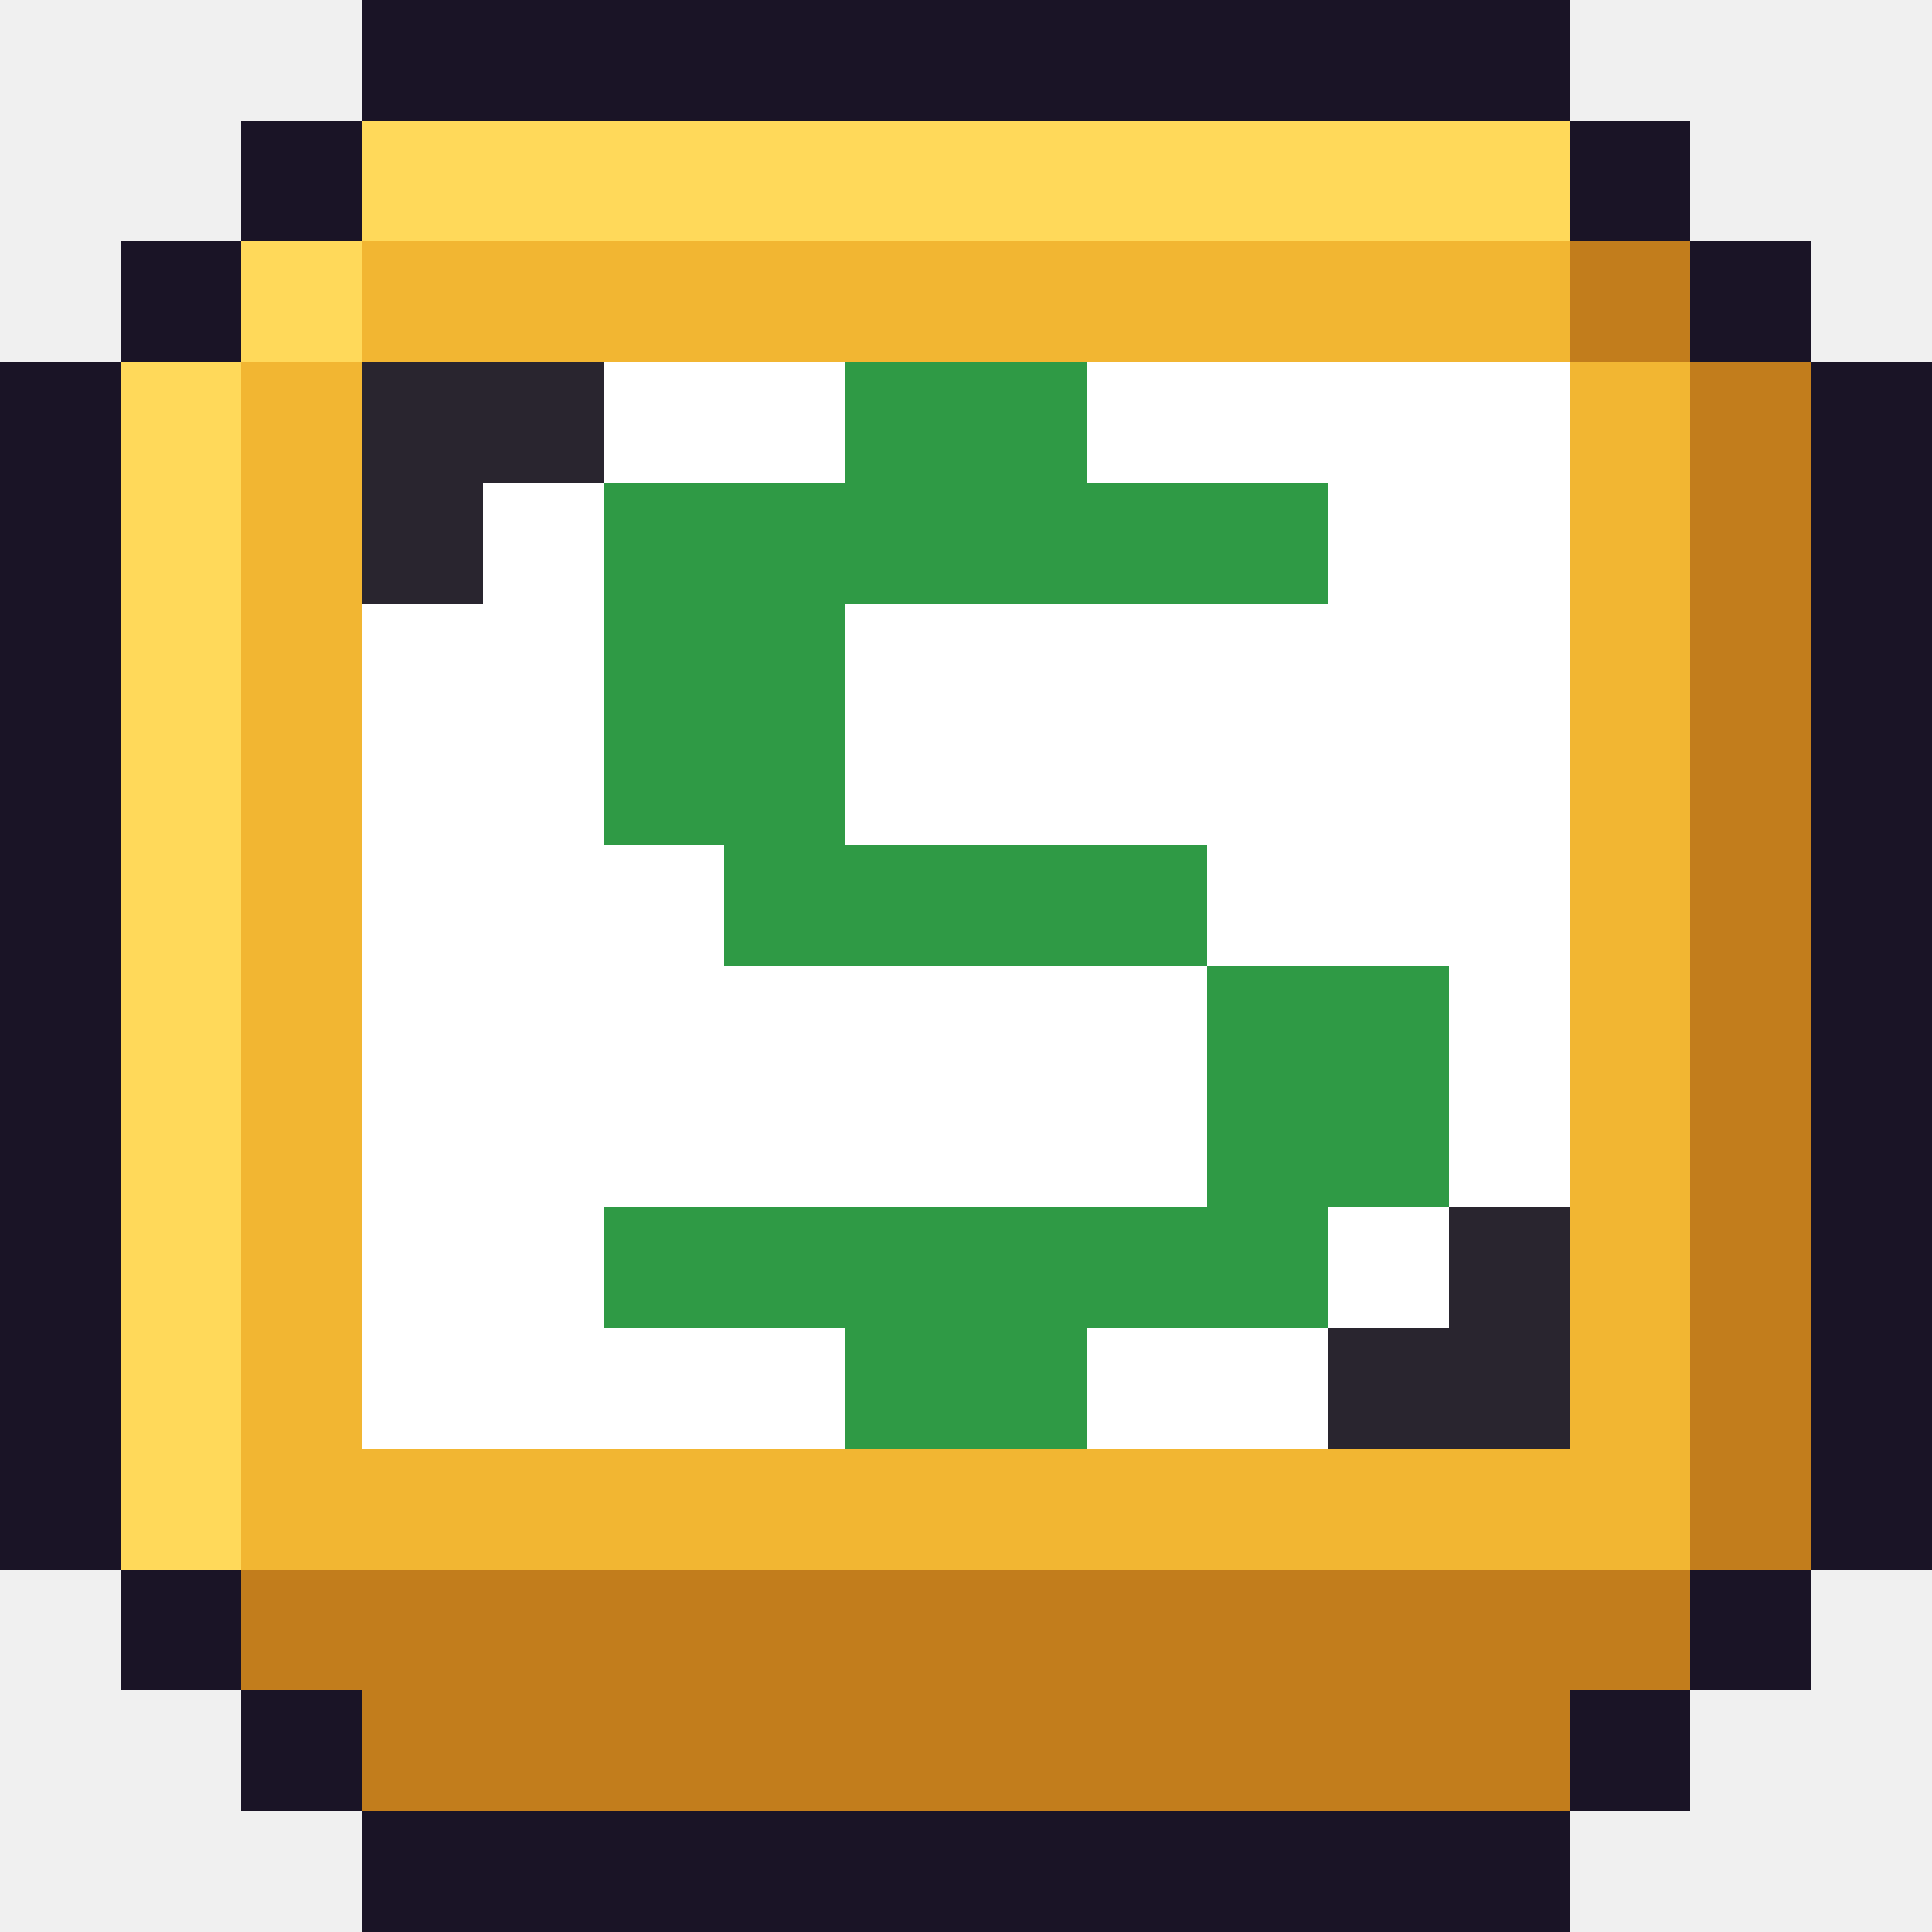
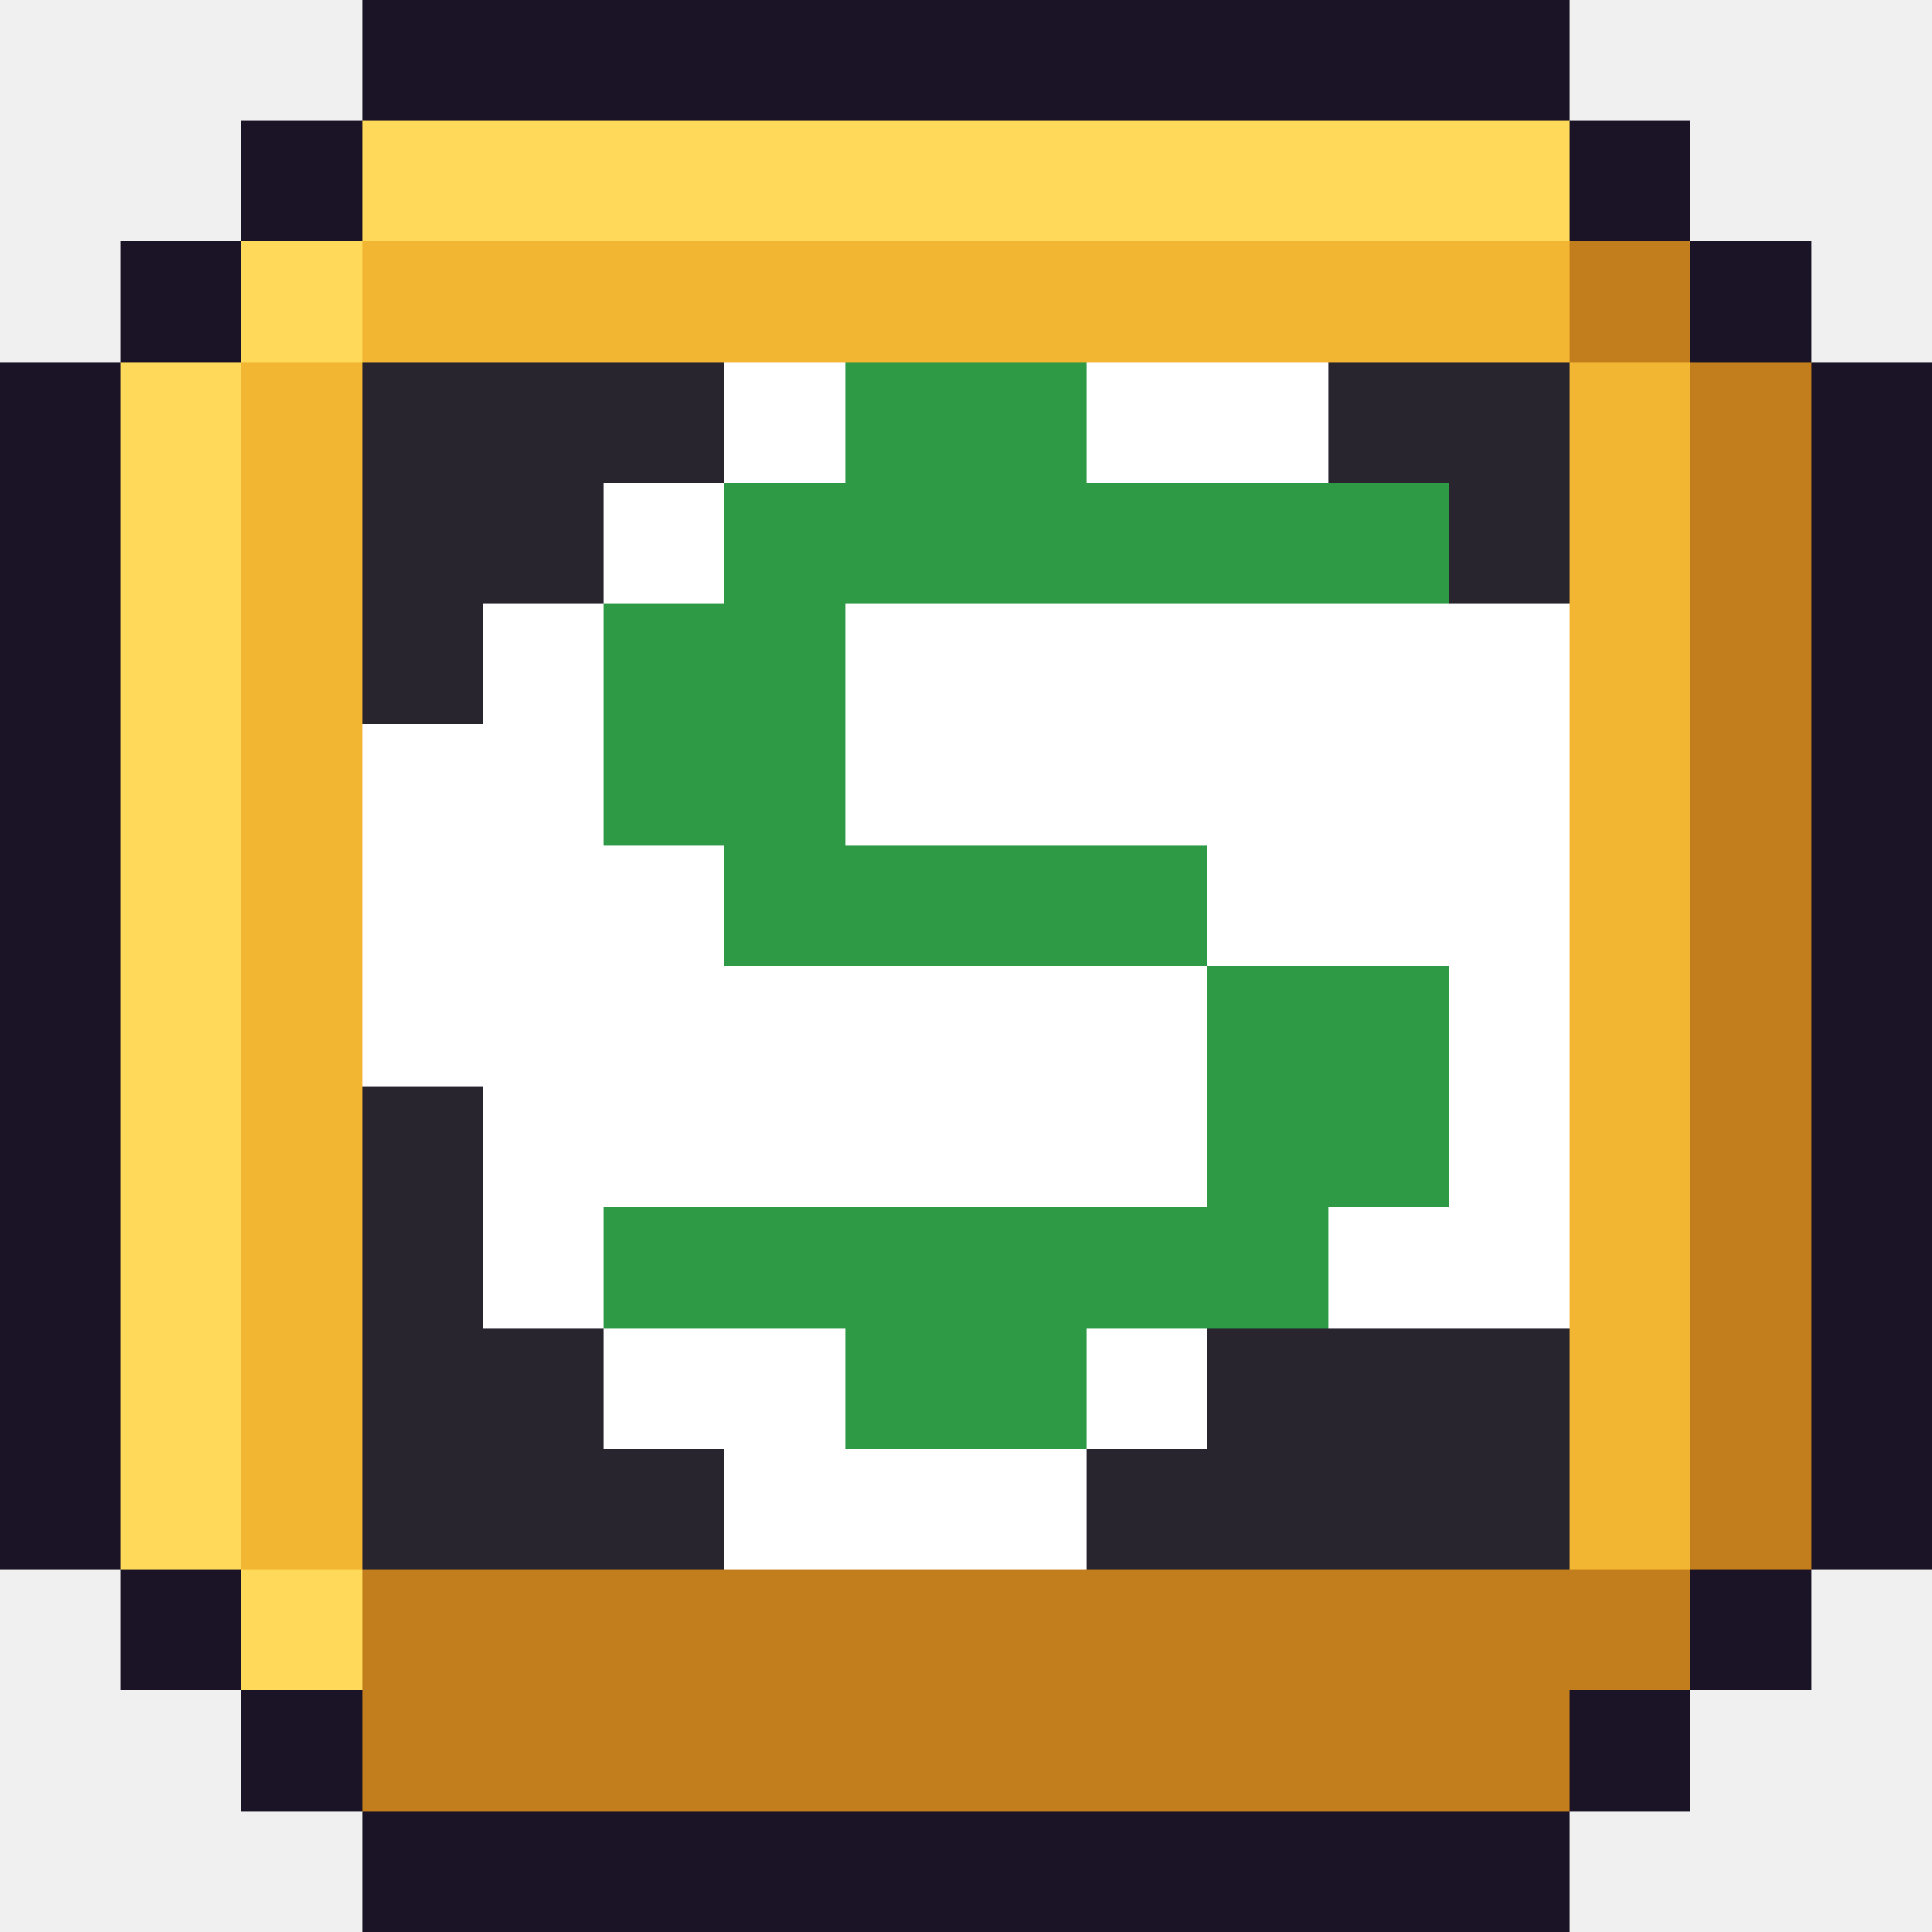
<svg xmlns="http://www.w3.org/2000/svg" viewBox="0 0 16 16" shape-rendering="crispEdges">
  <rect x="3" y="0" width="1" height="1" fill="#1a1426" />
  <rect x="4" y="0" width="1" height="1" fill="#1a1426" />
  <rect x="5" y="0" width="1" height="1" fill="#1a1426" />
  <rect x="6" y="0" width="1" height="1" fill="#1a1426" />
  <rect x="7" y="0" width="1" height="1" fill="#1a1426" />
  <rect x="8" y="0" width="1" height="1" fill="#1a1426" />
  <rect x="9" y="0" width="1" height="1" fill="#1a1426" />
  <rect x="10" y="0" width="1" height="1" fill="#1a1426" />
  <rect x="11" y="0" width="1" height="1" fill="#1a1426" />
  <rect x="12" y="0" width="1" height="1" fill="#1a1426" />
  <rect x="2" y="1" width="1" height="1" fill="#1a1426" />
  <rect x="3" y="1" width="1" height="1" fill="#ffd95a" />
  <rect x="4" y="1" width="1" height="1" fill="#ffd95a" />
  <rect x="5" y="1" width="1" height="1" fill="#ffd95a" />
  <rect x="6" y="1" width="1" height="1" fill="#ffd95a" />
  <rect x="7" y="1" width="1" height="1" fill="#ffd95a" />
  <rect x="8" y="1" width="1" height="1" fill="#ffd95a" />
  <rect x="9" y="1" width="1" height="1" fill="#ffd95a" />
  <rect x="10" y="1" width="1" height="1" fill="#ffd95a" />
  <rect x="11" y="1" width="1" height="1" fill="#ffd95a" />
  <rect x="12" y="1" width="1" height="1" fill="#ffd95a" />
  <rect x="13" y="1" width="1" height="1" fill="#1a1426" />
  <rect x="1" y="2" width="1" height="1" fill="#1a1426" />
  <rect x="2" y="2" width="1" height="1" fill="#ffd95a" />
  <rect x="3" y="2" width="1" height="1" fill="#f2b632" />
  <rect x="4" y="2" width="1" height="1" fill="#f2b632" />
  <rect x="5" y="2" width="1" height="1" fill="#f2b632" />
  <rect x="6" y="2" width="1" height="1" fill="#f2b632" />
  <rect x="7" y="2" width="1" height="1" fill="#f2b632" />
  <rect x="8" y="2" width="1" height="1" fill="#f2b632" />
  <rect x="9" y="2" width="1" height="1" fill="#f2b632" />
  <rect x="10" y="2" width="1" height="1" fill="#f2b632" />
  <rect x="11" y="2" width="1" height="1" fill="#f2b632" />
  <rect x="12" y="2" width="1" height="1" fill="#f2b632" />
  <rect x="13" y="2" width="1" height="1" fill="#c27d1c" />
  <rect x="14" y="2" width="1" height="1" fill="#1a1426" />
  <rect x="0" y="3" width="1" height="1" fill="#1a1426" />
  <rect x="1" y="3" width="1" height="1" fill="#ffd95a" />
  <rect x="2" y="3" width="1" height="1" fill="#f2b632" />
  <rect x="3" y="3" width="1" height="1" fill="#29252f" />
  <rect x="4" y="3" width="1" height="1" fill="#29252f" />
-   <rect x="5" y="3" width="1" height="1" fill="#ffffff" />
+   <rect x="5" y="3" width="1" height="1" fill="#29252f" />
  <rect x="6" y="3" width="1" height="1" fill="#ffffff" />
  <rect x="7" y="3" width="1" height="1" fill="#2f9a45" />
  <rect x="8" y="3" width="1" height="1" fill="#2f9a45" />
  <rect x="9" y="3" width="1" height="1" fill="#ffffff" />
  <rect x="10" y="3" width="1" height="1" fill="#ffffff" />
-   <rect x="11" y="3" width="1" height="1" fill="#ffffff" />
-   <rect x="12" y="3" width="1" height="1" fill="#ffffff" />
+   <rect x="11" y="3" width="1" height="1" fill="#29252f" />
+   <rect x="12" y="3" width="1" height="1" fill="#29252f" />
  <rect x="13" y="3" width="1" height="1" fill="#f2b632" />
  <rect x="14" y="3" width="1" height="1" fill="#c27d1c" />
  <rect x="15" y="3" width="1" height="1" fill="#1a1426" />
  <rect x="0" y="4" width="1" height="1" fill="#1a1426" />
  <rect x="1" y="4" width="1" height="1" fill="#ffd95a" />
  <rect x="2" y="4" width="1" height="1" fill="#f2b632" />
  <rect x="3" y="4" width="1" height="1" fill="#29252f" />
-   <rect x="4" y="4" width="1" height="1" fill="#ffffff" />
-   <rect x="5" y="4" width="1" height="1" fill="#2f9a45" />
+   <rect x="4" y="4" width="1" height="1" fill="#29252f" />
+   <rect x="5" y="4" width="1" height="1" fill="#ffffff" />
  <rect x="6" y="4" width="1" height="1" fill="#2f9a45" />
  <rect x="7" y="4" width="1" height="1" fill="#2f9a45" />
  <rect x="8" y="4" width="1" height="1" fill="#2f9a45" />
  <rect x="9" y="4" width="1" height="1" fill="#2f9a45" />
  <rect x="10" y="4" width="1" height="1" fill="#2f9a45" />
-   <rect x="11" y="4" width="1" height="1" fill="#ffffff" />
-   <rect x="12" y="4" width="1" height="1" fill="#ffffff" />
+   <rect x="11" y="4" width="1" height="1" fill="#2f9a45" />
+   <rect x="12" y="4" width="1" height="1" fill="#29252f" />
  <rect x="13" y="4" width="1" height="1" fill="#f2b632" />
  <rect x="14" y="4" width="1" height="1" fill="#c27d1c" />
  <rect x="15" y="4" width="1" height="1" fill="#1a1426" />
  <rect x="0" y="5" width="1" height="1" fill="#1a1426" />
  <rect x="1" y="5" width="1" height="1" fill="#ffd95a" />
  <rect x="2" y="5" width="1" height="1" fill="#f2b632" />
-   <rect x="3" y="5" width="1" height="1" fill="#ffffff" />
+   <rect x="3" y="5" width="1" height="1" fill="#29252f" />
  <rect x="4" y="5" width="1" height="1" fill="#ffffff" />
  <rect x="5" y="5" width="1" height="1" fill="#2f9a45" />
  <rect x="6" y="5" width="1" height="1" fill="#2f9a45" />
  <rect x="7" y="5" width="1" height="1" fill="#ffffff" />
  <rect x="8" y="5" width="1" height="1" fill="#ffffff" />
  <rect x="9" y="5" width="1" height="1" fill="#ffffff" />
  <rect x="10" y="5" width="1" height="1" fill="#ffffff" />
  <rect x="11" y="5" width="1" height="1" fill="#ffffff" />
  <rect x="12" y="5" width="1" height="1" fill="#ffffff" />
  <rect x="13" y="5" width="1" height="1" fill="#f2b632" />
  <rect x="14" y="5" width="1" height="1" fill="#c27d1c" />
  <rect x="15" y="5" width="1" height="1" fill="#1a1426" />
  <rect x="0" y="6" width="1" height="1" fill="#1a1426" />
  <rect x="1" y="6" width="1" height="1" fill="#ffd95a" />
  <rect x="2" y="6" width="1" height="1" fill="#f2b632" />
  <rect x="3" y="6" width="1" height="1" fill="#ffffff" />
  <rect x="4" y="6" width="1" height="1" fill="#ffffff" />
  <rect x="5" y="6" width="1" height="1" fill="#2f9a45" />
  <rect x="6" y="6" width="1" height="1" fill="#2f9a45" />
  <rect x="7" y="6" width="1" height="1" fill="#ffffff" />
  <rect x="8" y="6" width="1" height="1" fill="#ffffff" />
  <rect x="9" y="6" width="1" height="1" fill="#ffffff" />
  <rect x="10" y="6" width="1" height="1" fill="#ffffff" />
  <rect x="11" y="6" width="1" height="1" fill="#ffffff" />
  <rect x="12" y="6" width="1" height="1" fill="#ffffff" />
  <rect x="13" y="6" width="1" height="1" fill="#f2b632" />
  <rect x="14" y="6" width="1" height="1" fill="#c27d1c" />
  <rect x="15" y="6" width="1" height="1" fill="#1a1426" />
  <rect x="0" y="7" width="1" height="1" fill="#1a1426" />
  <rect x="1" y="7" width="1" height="1" fill="#ffd95a" />
  <rect x="2" y="7" width="1" height="1" fill="#f2b632" />
  <rect x="3" y="7" width="1" height="1" fill="#ffffff" />
  <rect x="4" y="7" width="1" height="1" fill="#ffffff" />
  <rect x="5" y="7" width="1" height="1" fill="#ffffff" />
  <rect x="6" y="7" width="1" height="1" fill="#2f9a45" />
  <rect x="7" y="7" width="1" height="1" fill="#2f9a45" />
  <rect x="8" y="7" width="1" height="1" fill="#2f9a45" />
  <rect x="9" y="7" width="1" height="1" fill="#2f9a45" />
  <rect x="10" y="7" width="1" height="1" fill="#ffffff" />
  <rect x="11" y="7" width="1" height="1" fill="#ffffff" />
  <rect x="12" y="7" width="1" height="1" fill="#ffffff" />
  <rect x="13" y="7" width="1" height="1" fill="#f2b632" />
  <rect x="14" y="7" width="1" height="1" fill="#c27d1c" />
  <rect x="15" y="7" width="1" height="1" fill="#1a1426" />
  <rect x="0" y="8" width="1" height="1" fill="#1a1426" />
  <rect x="1" y="8" width="1" height="1" fill="#ffd95a" />
  <rect x="2" y="8" width="1" height="1" fill="#f2b632" />
  <rect x="3" y="8" width="1" height="1" fill="#ffffff" />
  <rect x="4" y="8" width="1" height="1" fill="#ffffff" />
  <rect x="5" y="8" width="1" height="1" fill="#ffffff" />
  <rect x="6" y="8" width="1" height="1" fill="#ffffff" />
  <rect x="7" y="8" width="1" height="1" fill="#ffffff" />
  <rect x="8" y="8" width="1" height="1" fill="#ffffff" />
  <rect x="9" y="8" width="1" height="1" fill="#ffffff" />
  <rect x="10" y="8" width="1" height="1" fill="#2f9a45" />
  <rect x="11" y="8" width="1" height="1" fill="#2f9a45" />
  <rect x="12" y="8" width="1" height="1" fill="#ffffff" />
  <rect x="13" y="8" width="1" height="1" fill="#f2b632" />
  <rect x="14" y="8" width="1" height="1" fill="#c27d1c" />
  <rect x="15" y="8" width="1" height="1" fill="#1a1426" />
  <rect x="0" y="9" width="1" height="1" fill="#1a1426" />
  <rect x="1" y="9" width="1" height="1" fill="#ffd95a" />
  <rect x="2" y="9" width="1" height="1" fill="#f2b632" />
-   <rect x="3" y="9" width="1" height="1" fill="#ffffff" />
+   <rect x="3" y="9" width="1" height="1" fill="#29252f" />
  <rect x="4" y="9" width="1" height="1" fill="#ffffff" />
  <rect x="5" y="9" width="1" height="1" fill="#ffffff" />
  <rect x="6" y="9" width="1" height="1" fill="#ffffff" />
  <rect x="7" y="9" width="1" height="1" fill="#ffffff" />
  <rect x="8" y="9" width="1" height="1" fill="#ffffff" />
  <rect x="9" y="9" width="1" height="1" fill="#ffffff" />
  <rect x="10" y="9" width="1" height="1" fill="#2f9a45" />
  <rect x="11" y="9" width="1" height="1" fill="#2f9a45" />
  <rect x="12" y="9" width="1" height="1" fill="#ffffff" />
  <rect x="13" y="9" width="1" height="1" fill="#f2b632" />
  <rect x="14" y="9" width="1" height="1" fill="#c27d1c" />
  <rect x="15" y="9" width="1" height="1" fill="#1a1426" />
  <rect x="0" y="10" width="1" height="1" fill="#1a1426" />
  <rect x="1" y="10" width="1" height="1" fill="#ffd95a" />
  <rect x="2" y="10" width="1" height="1" fill="#f2b632" />
-   <rect x="3" y="10" width="1" height="1" fill="#ffffff" />
+   <rect x="3" y="10" width="1" height="1" fill="#29252f" />
  <rect x="4" y="10" width="1" height="1" fill="#ffffff" />
  <rect x="5" y="10" width="1" height="1" fill="#2f9a45" />
  <rect x="6" y="10" width="1" height="1" fill="#2f9a45" />
  <rect x="7" y="10" width="1" height="1" fill="#2f9a45" />
  <rect x="8" y="10" width="1" height="1" fill="#2f9a45" />
  <rect x="9" y="10" width="1" height="1" fill="#2f9a45" />
  <rect x="10" y="10" width="1" height="1" fill="#2f9a45" />
  <rect x="11" y="10" width="1" height="1" fill="#ffffff" />
-   <rect x="12" y="10" width="1" height="1" fill="#29252f" />
+   <rect x="12" y="10" width="1" height="1" fill="#ffffff" />
  <rect x="13" y="10" width="1" height="1" fill="#f2b632" />
  <rect x="14" y="10" width="1" height="1" fill="#c27d1c" />
  <rect x="15" y="10" width="1" height="1" fill="#1a1426" />
  <rect x="0" y="11" width="1" height="1" fill="#1a1426" />
  <rect x="1" y="11" width="1" height="1" fill="#ffd95a" />
  <rect x="2" y="11" width="1" height="1" fill="#f2b632" />
-   <rect x="3" y="11" width="1" height="1" fill="#ffffff" />
-   <rect x="4" y="11" width="1" height="1" fill="#ffffff" />
+   <rect x="3" y="11" width="1" height="1" fill="#29252f" />
+   <rect x="4" y="11" width="1" height="1" fill="#29252f" />
  <rect x="5" y="11" width="1" height="1" fill="#ffffff" />
  <rect x="6" y="11" width="1" height="1" fill="#ffffff" />
  <rect x="7" y="11" width="1" height="1" fill="#2f9a45" />
  <rect x="8" y="11" width="1" height="1" fill="#2f9a45" />
  <rect x="9" y="11" width="1" height="1" fill="#ffffff" />
-   <rect x="10" y="11" width="1" height="1" fill="#ffffff" />
+   <rect x="10" y="11" width="1" height="1" fill="#29252f" />
  <rect x="11" y="11" width="1" height="1" fill="#29252f" />
  <rect x="12" y="11" width="1" height="1" fill="#29252f" />
  <rect x="13" y="11" width="1" height="1" fill="#f2b632" />
  <rect x="14" y="11" width="1" height="1" fill="#c27d1c" />
  <rect x="15" y="11" width="1" height="1" fill="#1a1426" />
  <rect x="0" y="12" width="1" height="1" fill="#1a1426" />
  <rect x="1" y="12" width="1" height="1" fill="#ffd95a" />
  <rect x="2" y="12" width="1" height="1" fill="#f2b632" />
-   <rect x="3" y="12" width="1" height="1" fill="#f2b632" />
-   <rect x="4" y="12" width="1" height="1" fill="#f2b632" />
-   <rect x="5" y="12" width="1" height="1" fill="#f2b632" />
-   <rect x="6" y="12" width="1" height="1" fill="#f2b632" />
-   <rect x="7" y="12" width="1" height="1" fill="#f2b632" />
-   <rect x="8" y="12" width="1" height="1" fill="#f2b632" />
-   <rect x="9" y="12" width="1" height="1" fill="#f2b632" />
-   <rect x="10" y="12" width="1" height="1" fill="#f2b632" />
-   <rect x="11" y="12" width="1" height="1" fill="#f2b632" />
-   <rect x="12" y="12" width="1" height="1" fill="#f2b632" />
+   <rect x="3" y="12" width="1" height="1" fill="#29252f" />
+   <rect x="4" y="12" width="1" height="1" fill="#29252f" />
+   <rect x="5" y="12" width="1" height="1" fill="#29252f" />
+   <rect x="6" y="12" width="1" height="1" fill="#ffffff" />
+   <rect x="7" y="12" width="1" height="1" fill="#ffffff" />
+   <rect x="8" y="12" width="1" height="1" fill="#ffffff" />
+   <rect x="9" y="12" width="1" height="1" fill="#29252f" />
+   <rect x="10" y="12" width="1" height="1" fill="#29252f" />
+   <rect x="11" y="12" width="1" height="1" fill="#29252f" />
+   <rect x="12" y="12" width="1" height="1" fill="#29252f" />
  <rect x="13" y="12" width="1" height="1" fill="#f2b632" />
  <rect x="14" y="12" width="1" height="1" fill="#c27d1c" />
  <rect x="15" y="12" width="1" height="1" fill="#1a1426" />
  <rect x="1" y="13" width="1" height="1" fill="#1a1426" />
-   <rect x="2" y="13" width="1" height="1" fill="#c27d1c" />
+   <rect x="2" y="13" width="1" height="1" fill="#ffd95a" />
  <rect x="3" y="13" width="1" height="1" fill="#c27d1c" />
  <rect x="4" y="13" width="1" height="1" fill="#c27d1c" />
  <rect x="5" y="13" width="1" height="1" fill="#c27d1c" />
  <rect x="6" y="13" width="1" height="1" fill="#c27d1c" />
  <rect x="7" y="13" width="1" height="1" fill="#c27d1c" />
  <rect x="8" y="13" width="1" height="1" fill="#c27d1c" />
  <rect x="9" y="13" width="1" height="1" fill="#c27d1c" />
  <rect x="10" y="13" width="1" height="1" fill="#c27d1c" />
  <rect x="11" y="13" width="1" height="1" fill="#c27d1c" />
  <rect x="12" y="13" width="1" height="1" fill="#c27d1c" />
  <rect x="13" y="13" width="1" height="1" fill="#c27d1c" />
  <rect x="14" y="13" width="1" height="1" fill="#1a1426" />
  <rect x="2" y="14" width="1" height="1" fill="#1a1426" />
  <rect x="3" y="14" width="1" height="1" fill="#c27d1c" />
  <rect x="4" y="14" width="1" height="1" fill="#c27d1c" />
  <rect x="5" y="14" width="1" height="1" fill="#c27d1c" />
  <rect x="6" y="14" width="1" height="1" fill="#c27d1c" />
  <rect x="7" y="14" width="1" height="1" fill="#c27d1c" />
  <rect x="8" y="14" width="1" height="1" fill="#c27d1c" />
  <rect x="9" y="14" width="1" height="1" fill="#c27d1c" />
  <rect x="10" y="14" width="1" height="1" fill="#c27d1c" />
  <rect x="11" y="14" width="1" height="1" fill="#c27d1c" />
  <rect x="12" y="14" width="1" height="1" fill="#c27d1c" />
  <rect x="13" y="14" width="1" height="1" fill="#1a1426" />
  <rect x="3" y="15" width="1" height="1" fill="#1a1426" />
  <rect x="4" y="15" width="1" height="1" fill="#1a1426" />
  <rect x="5" y="15" width="1" height="1" fill="#1a1426" />
  <rect x="6" y="15" width="1" height="1" fill="#1a1426" />
  <rect x="7" y="15" width="1" height="1" fill="#1a1426" />
  <rect x="8" y="15" width="1" height="1" fill="#1a1426" />
  <rect x="9" y="15" width="1" height="1" fill="#1a1426" />
  <rect x="10" y="15" width="1" height="1" fill="#1a1426" />
  <rect x="11" y="15" width="1" height="1" fill="#1a1426" />
  <rect x="12" y="15" width="1" height="1" fill="#1a1426" />
</svg>
